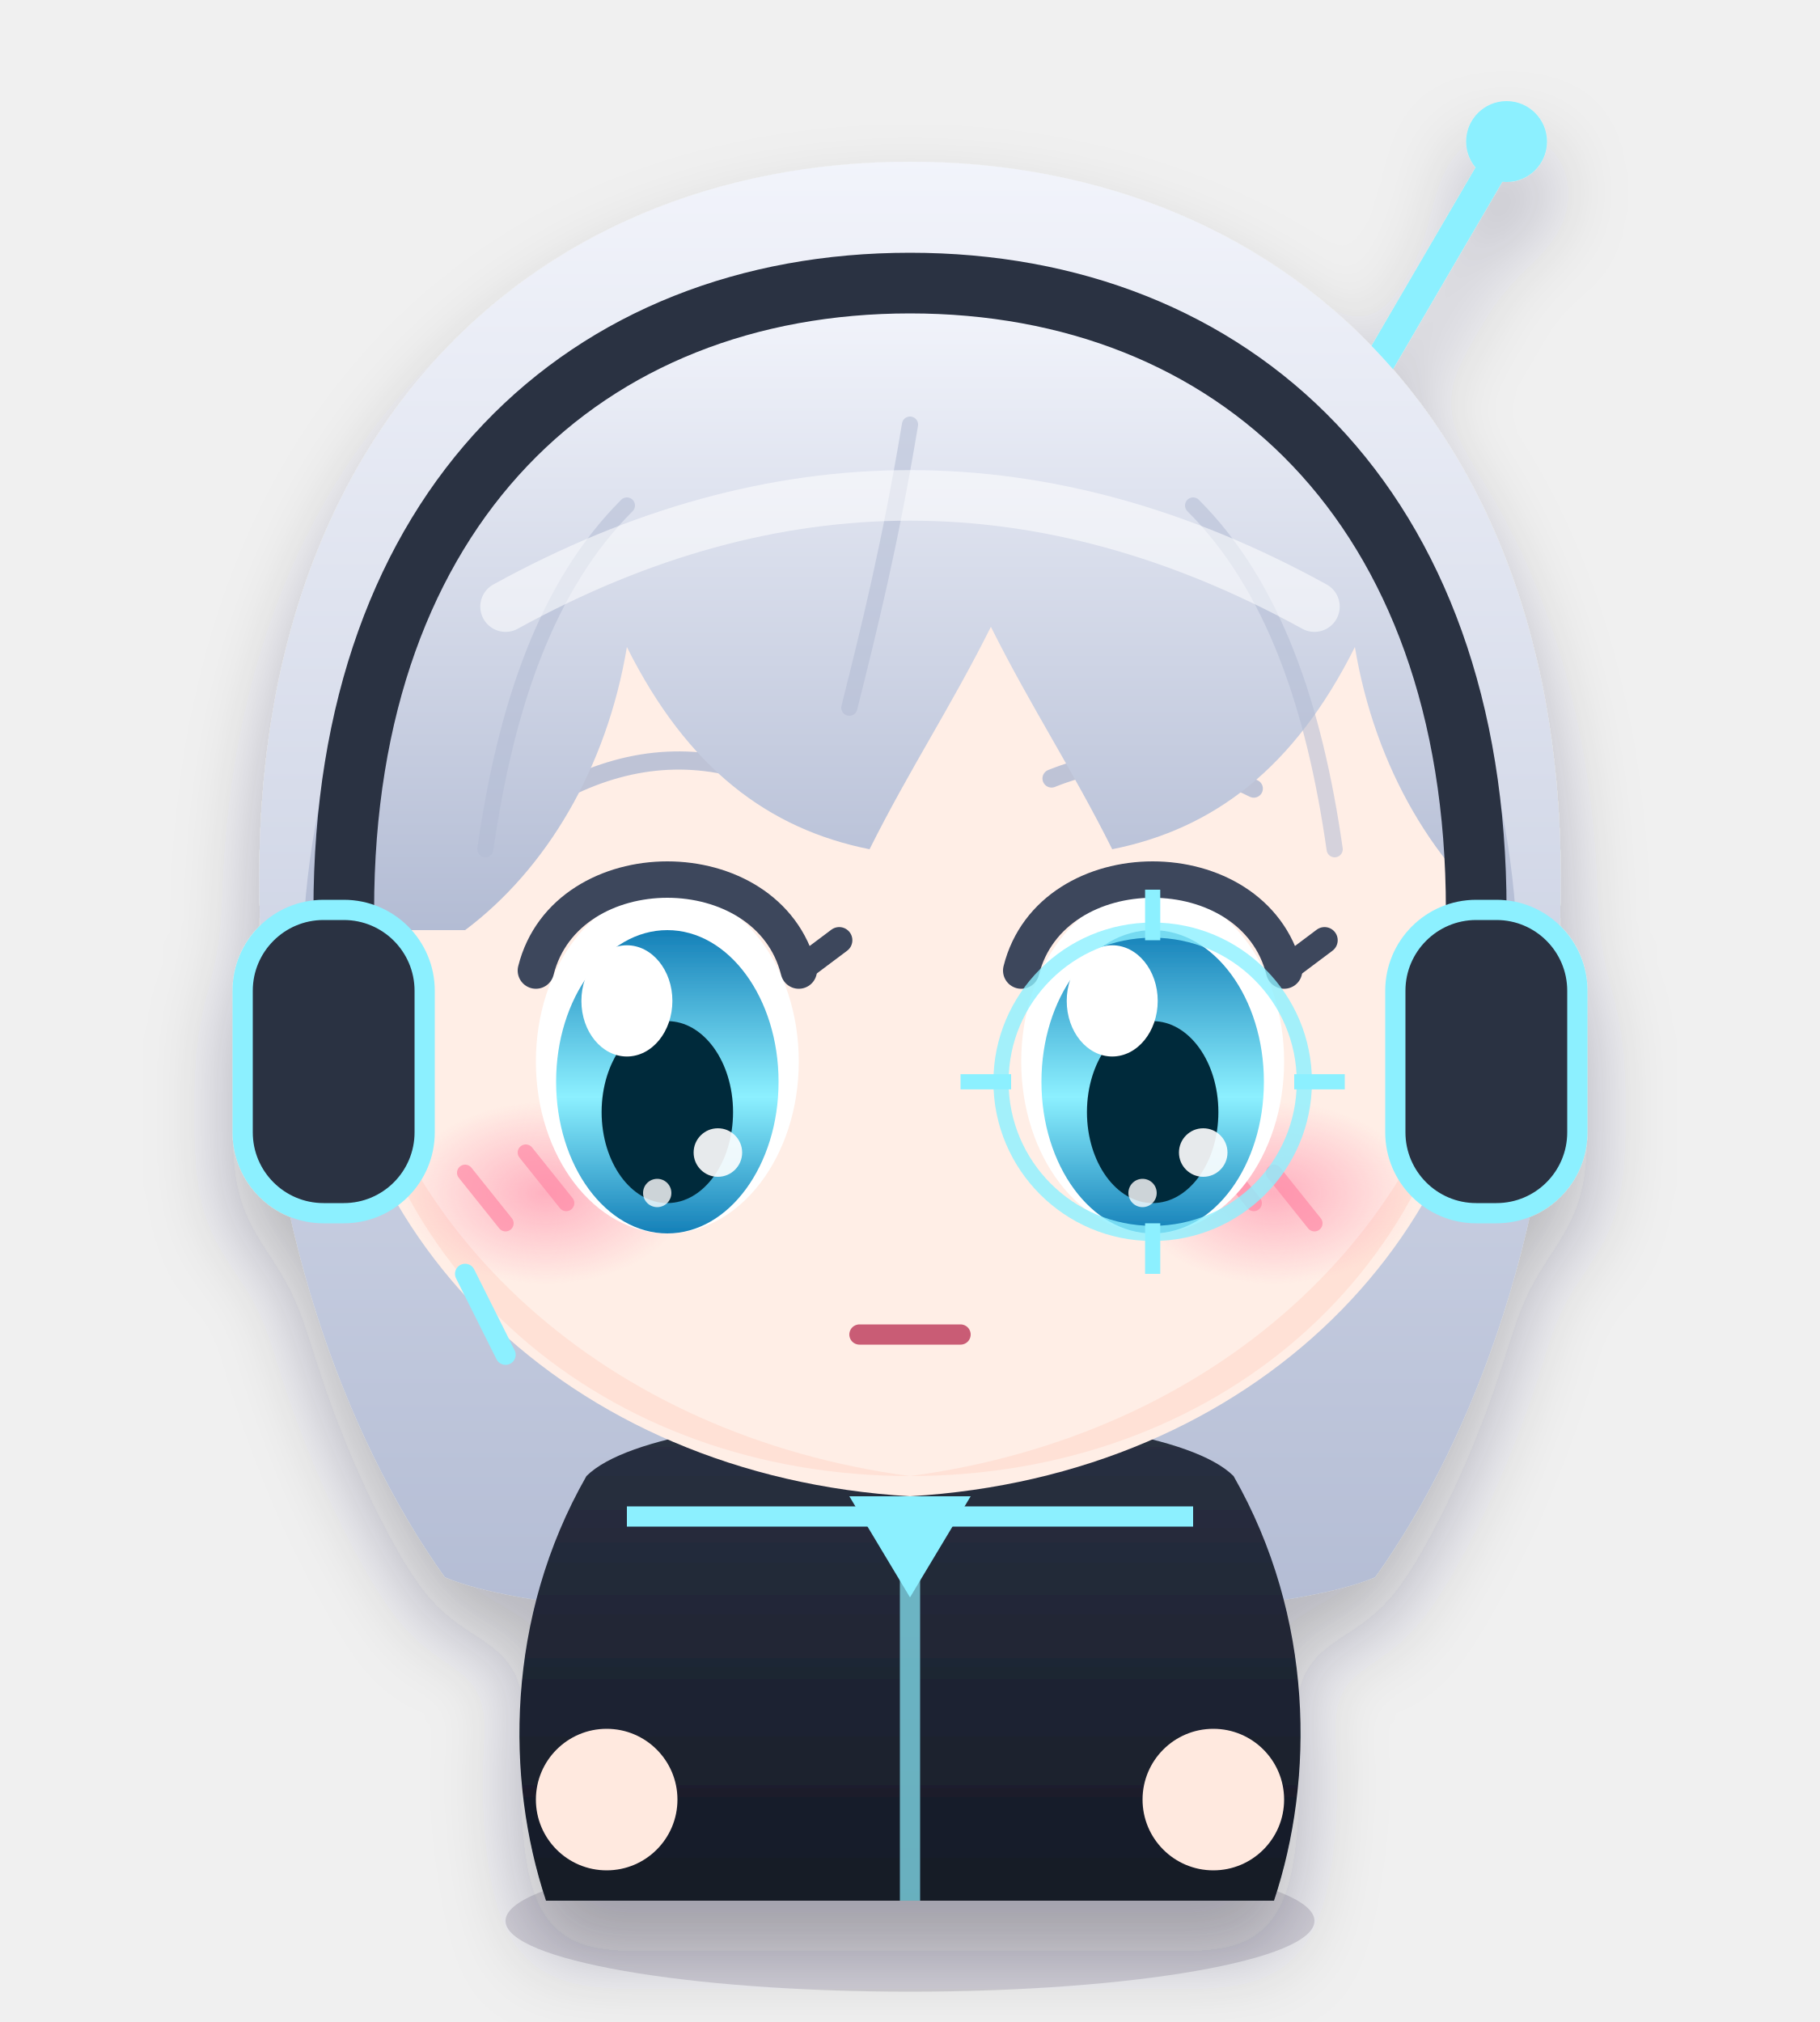
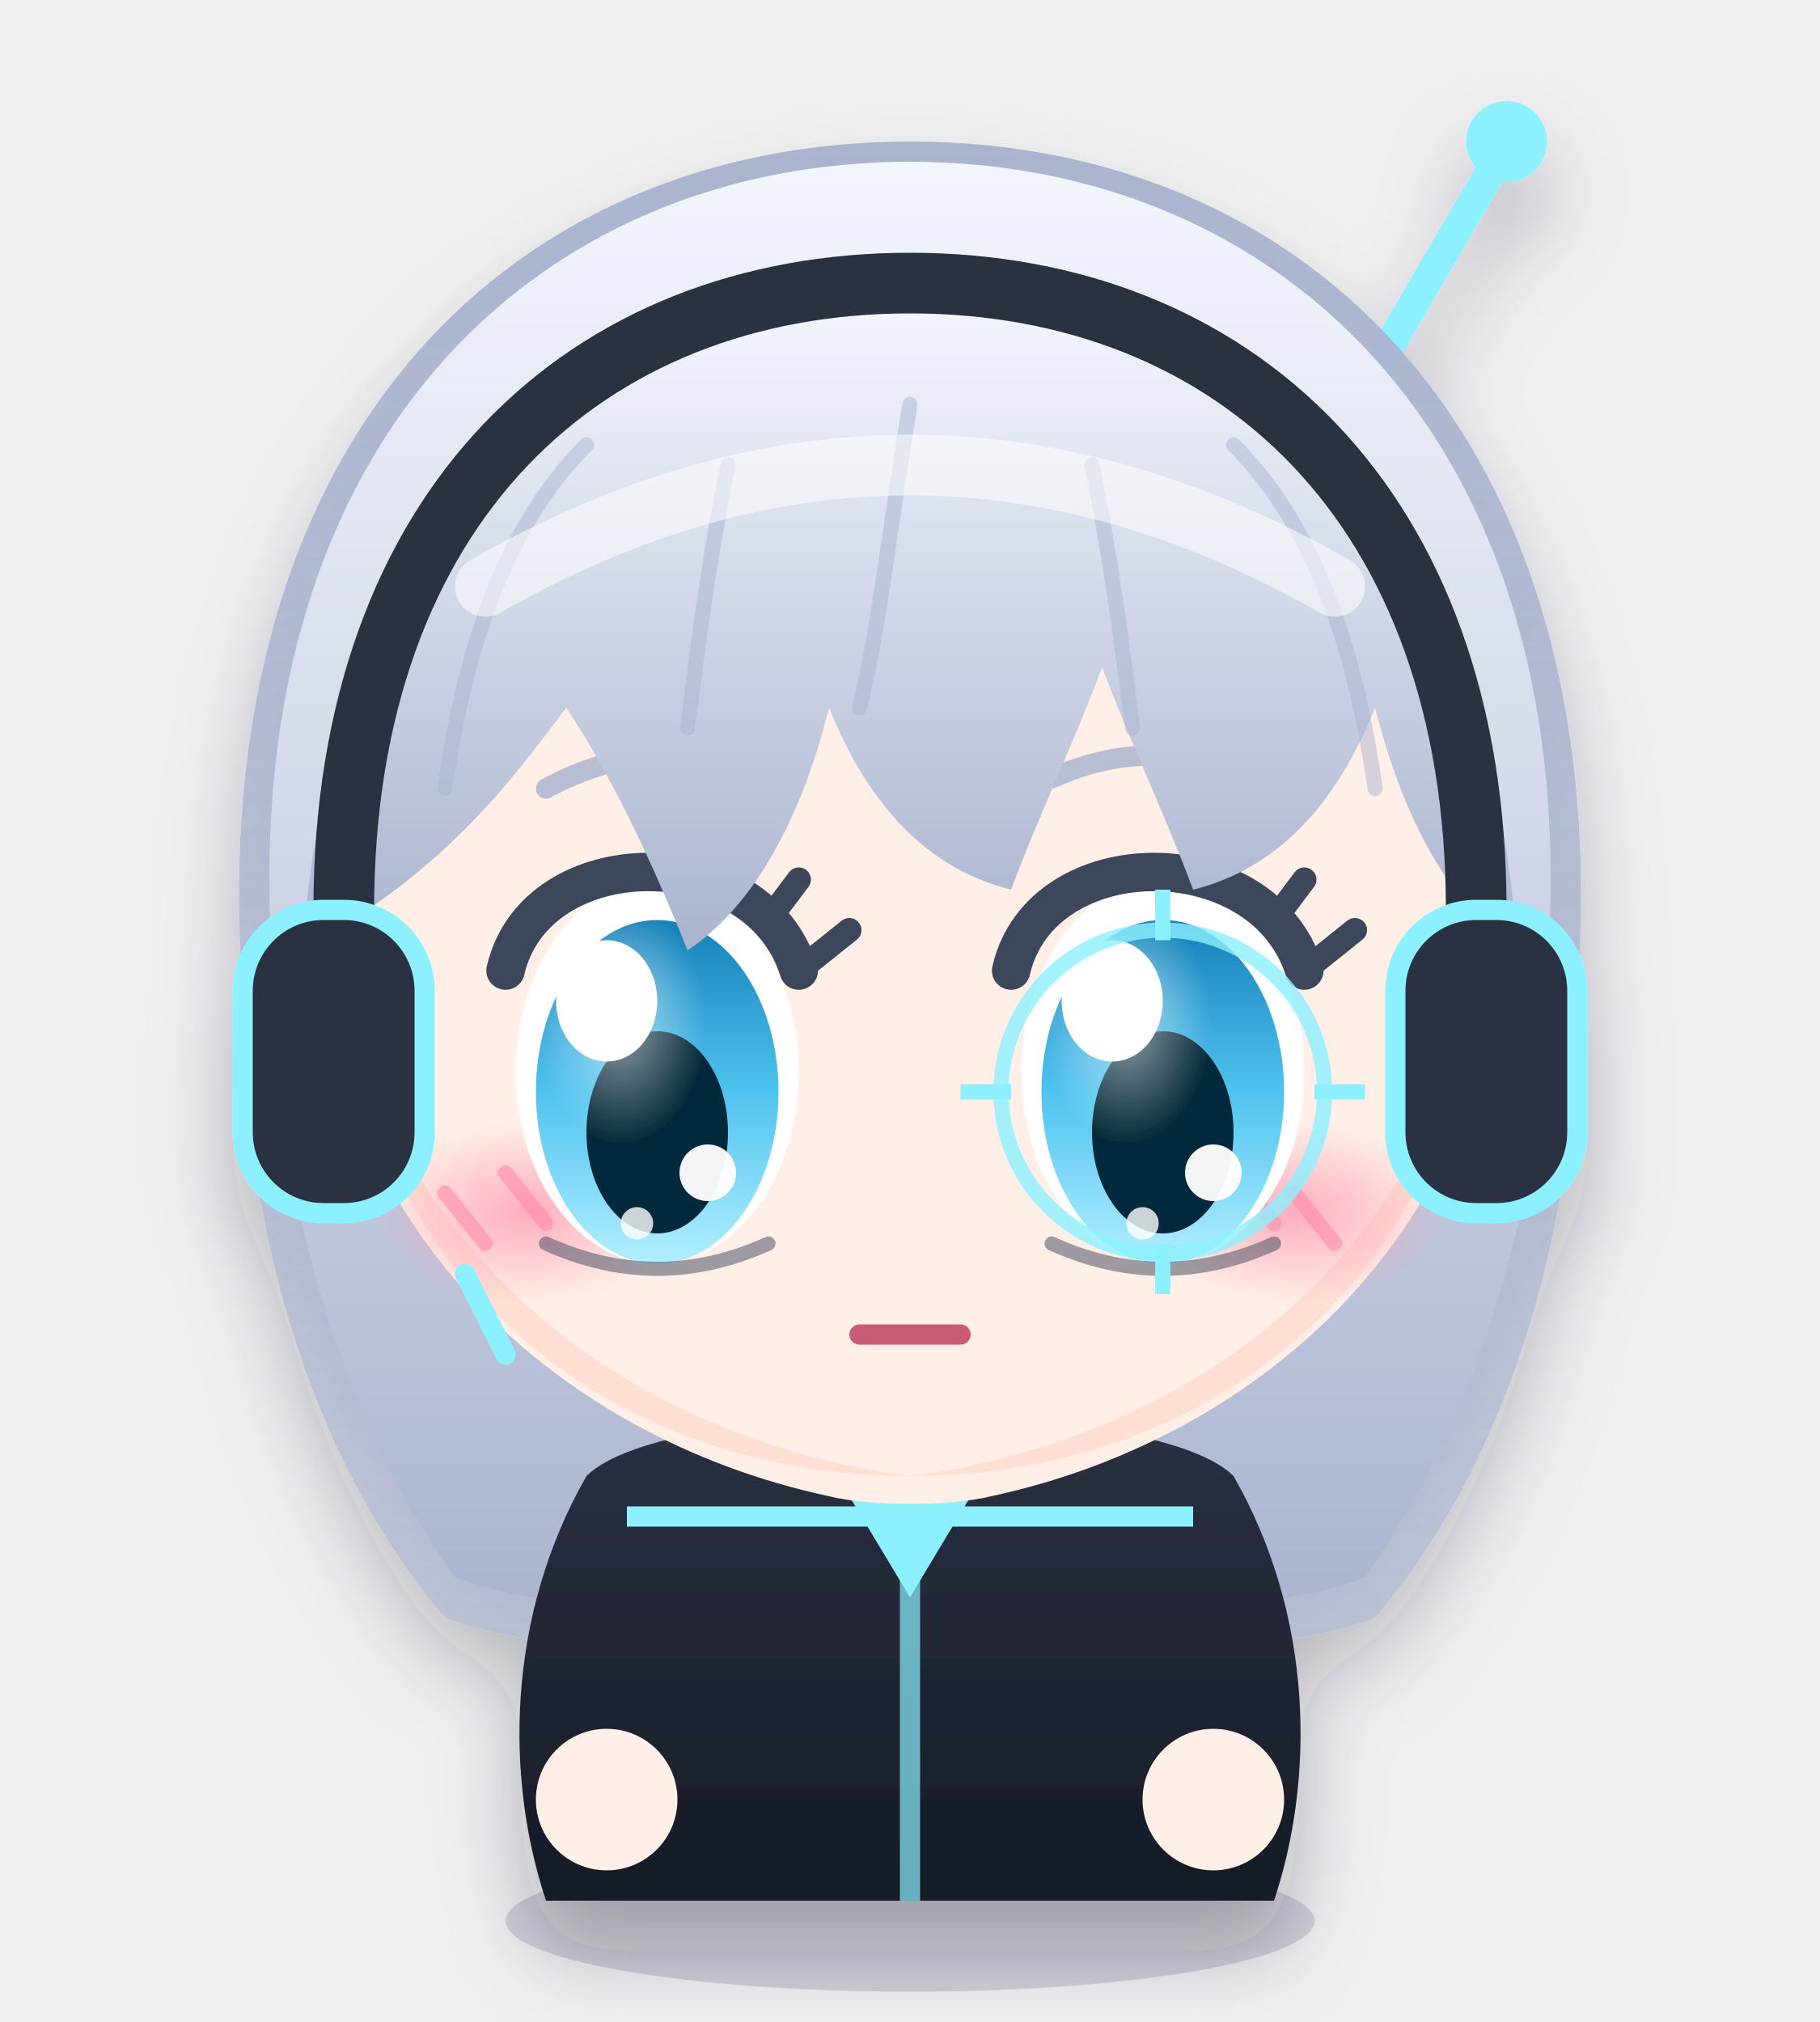
<svg xmlns="http://www.w3.org/2000/svg" viewBox="0 0 180 200" role="img" aria-label="银发机娘桌宠">
  <defs>
    <linearGradient id="mecha-h" x1="0" y1="0" x2="0" y2="1">
-       <stop stop-color="#f2f4fb" />
-       <stop offset="1" stop-color="#b3bcd4" />
+       <stop stop-color="#f4f6fd" />
+       <stop offset="1" stop-color="#aab4cf" />
+     </linearGradient>
+     <linearGradient id="mecha-h2" x1="0" y1="0" x2="0" y2="1">
+       <stop stop-color="#aab4cf" />
+       <stop offset="1" stop-color="#aab4cf" stop-opacity=".6" />
    </linearGradient>
    <linearGradient id="mecha-e" x1="0" y1="0" x2="0" y2="1">
      <stop stop-color="#1580b8" />
-       <stop offset=".55" stop-color="#8cf0ff" />
-       <stop offset="1" stop-color="#1580b8" />
+       <stop offset=".5" stop-color="#4fc3ef" />
+       <stop offset="1" stop-color="#b3efff" />
    </linearGradient>
    <linearGradient id="mecha-c" x1="0" y1="0" x2="0" y2="1">
      <stop stop-color="#2a3142" />
      <stop offset="1" stop-color="#151a26" />
    </linearGradient>
    <radialGradient id="mecha-b" cx=".5" cy=".5" r=".5">
-       <stop stop-color="#ff9db4" stop-opacity=".75" />
+       <stop stop-color="#ff9db4" stop-opacity=".8" />
      <stop offset="1" stop-color="#ff9db4" stop-opacity="0" />
+     </radialGradient>
+     <radialGradient id="mecha-g" cx=".35" cy=".3" r=".7">
+       <stop stop-color="#fff" stop-opacity=".55" />
+       <stop offset=".5" stop-color="#fff" stop-opacity="0" />
    </radialGradient>
    <filter id="mecha-s" x="-30%" y="-30%" width="160%" height="170%">
      <feDropShadow dx="0" dy="5" stdDeviation="4" flood-color="#2a2340" flood-opacity=".28" />
    </filter>
  </defs>
  <ellipse cx="90" cy="190" rx="40" ry="7" fill="#2a2340" opacity=".16" />
  <g filter="url(#mecha-s)">
    <path d="M134 40l14-24" stroke="#8cf0ff" stroke-width="3" stroke-linecap="round" />
    <circle cx="149" cy="14" r="4" fill="#8cf0ff" />
-     <path d="M26 96c-4-52 26-80 64-80s68 28 64 80c0 24-8 46-18 60-14 6-78 6-92 0-10-14-18-36-18-60z" fill="url(#mecha-h)" />
+     <path d="M24 98c-4-54 26-84 66-84s70 30 66 84c0 26-8 48-20 62-14 6-78 6-92 0-12-14-20-36-20-62z" fill="url(#mecha-h2)" />
+     <path d="M27 96c-4-52 26-80 63-80s67 28 63 80c0 24-8 46-18 60-14 6-76 6-90 0-10-14-18-36-18-60z" fill="url(#mecha-h)" />
    <path d="M58 146c-8 14-8 30-4 42h72c4-12 4-28-4-42-8-8-56-8-64 0z" fill="url(#mecha-c)" />
    <path d="M62 150h56" stroke="#8cf0ff" stroke-width="2" />
    <path d="M90 150v38" stroke="#8cf0ff" stroke-width="2" opacity=".7" />
    <path d="M84 148l6 10 6-10z" fill="#8cf0ff" />
-     <circle cx="60" cy="178" r="7" fill="#ffe9df" />
-     <circle cx="120" cy="178" r="7" fill="#ffe9df" />
-     <rect x="80" y="128" width="20" height="18" rx="6" fill="#ffdccd" />
-     <path d="M32 92c0-36 26-58 58-58s58 22 58 58c0 30-24 54-58 56-34-2-58-26-58-56z" fill="#ffeee6" />
-     <path d="M34 96c4 26 26 46 56 50-30 0-54-20-56-50z" fill="#ffd9cc" opacity=".6" />
-     <path d="M146 96c-4 26-26 46-56 50 30 0 54-20 56-50z" fill="#ffd9cc" opacity=".6" />
-     <ellipse cx="54" cy="118" rx="14" ry="9" fill="url(#mecha-b)" />
-     <ellipse cx="126" cy="118" rx="14" ry="9" fill="url(#mecha-b)" />
-     <path d="M46 116l4 5M52 114l4 5M120 114l4 5M126 116l4 5" stroke="#ff8aa6" stroke-width="1.6" stroke-linecap="round" opacity=".7" />
-     <ellipse cx="66" cy="105" rx="13" ry="17" fill="#fff" />
-     <ellipse cx="66" cy="107" rx="11" ry="15" fill="url(#mecha-e)" />
-     <ellipse cx="66" cy="110" rx="6.5" ry="9" fill="#062a3a" />
-     <ellipse cx="62" cy="99" rx="4.5" ry="5.5" fill="#fff" />
-     <circle cx="71" cy="114" r="2.4" fill="#fff" opacity=".9" />
-     <circle cx="65" cy="118" r="1.4" fill="#fff" opacity=".8" />
-     <path d="M53 96c3-12 23-12 26 0" stroke="#3c465c" stroke-width="3.6" fill="none" stroke-linecap="round" />
-     <path d="M79 96l4-3" stroke="#3c465c" stroke-width="2.6" stroke-linecap="round" />
-     <ellipse cx="114" cy="105" rx="13" ry="17" fill="#fff" />
-     <ellipse cx="114" cy="107" rx="11" ry="15" fill="url(#mecha-e)" />
-     <ellipse cx="114" cy="110" rx="6.5" ry="9" fill="#062a3a" />
-     <ellipse cx="110" cy="99" rx="4.5" ry="5.5" fill="#fff" />
-     <circle cx="119" cy="114" r="2.4" fill="#fff" opacity=".9" />
-     <circle cx="113" cy="118" r="1.4" fill="#fff" opacity=".8" />
-     <path d="M101 96c3-12 23-12 26 0" stroke="#3c465c" stroke-width="3.6" fill="none" stroke-linecap="round" />
-     <path d="M127 96l4-3" stroke="#3c465c" stroke-width="2.6" stroke-linecap="round" />
-     <path d="M56 78q10-5 20-1" stroke="#b3bcd4" stroke-width="1.8" fill="none" stroke-linecap="round" opacity=".85" />
-     <path d="M104 77q10-4 20 1" stroke="#b3bcd4" stroke-width="1.8" fill="none" stroke-linecap="round" opacity=".85" />
+     <circle cx="60" cy="178" r="7" fill="#ffefe6" />
+     <circle cx="120" cy="178" r="7" fill="#ffefe6" />
+     <rect x="80" y="128" width="20" height="18" rx="6" fill="#ffd9cc" />
+     <path d="M32 92c0-36 26-58 58-58s58 22 58 58c0 28-22 50-50 56-4 1-12 1-16 0-28-6-50-28-50-56z" fill="#ffefe6" />
+     <path d="M34 96c4 26 26 46 56 50-30 0-54-20-56-50z" fill="#ffd9cc" opacity=".7" />
+     <path d="M146 96c-4 26-26 46-56 50 30 0 54-20 56-50z" fill="#ffd9cc" opacity=".7" />
+     <ellipse cx="52" cy="120" rx="15" ry="9" fill="url(#mecha-b)" />
+     <ellipse cx="128" cy="120" rx="15" ry="9" fill="url(#mecha-b)" />
+     <path d="M44 118l4 5M50 116l4 5M122 116l4 5M128 118l4 5" stroke="#ff8aa6" stroke-width="1.5" stroke-linecap="round" opacity=".6" />
+     <ellipse cx="65" cy="106" rx="14" ry="19" fill="#fff" />
+     <ellipse cx="65" cy="108" rx="12" ry="17" fill="url(#mecha-e)" />
+     <ellipse cx="65" cy="112" rx="7" ry="10" fill="#062a3a" />
+     <ellipse cx="65" cy="108" rx="12" ry="17" fill="url(#mecha-g)" />
+     <ellipse cx="60" cy="99" rx="5" ry="6" fill="#fff" />
+     <circle cx="70" cy="116" r="2.8" fill="#fff" opacity=".95" />
+     <circle cx="63" cy="121" r="1.6" fill="#fff" opacity=".8" />
+     <path d="M50 96c3-13 25-13 29 0" stroke="#3c465c" stroke-width="3.8" fill="none" stroke-linecap="round" />
+     <path d="M79 96l5-4M76 91l3-4" stroke="#3c465c" stroke-width="2.4" stroke-linecap="round" />
+     <path d="M54 123q11 5 22 0" stroke="#3c465c" stroke-width="1.4" fill="none" stroke-linecap="round" opacity=".5" />
+     <ellipse cx="115" cy="106" rx="14" ry="19" fill="#fff" />
+     <ellipse cx="115" cy="108" rx="12" ry="17" fill="url(#mecha-e)" />
+     <ellipse cx="115" cy="112" rx="7" ry="10" fill="#062a3a" />
+     <ellipse cx="115" cy="108" rx="12" ry="17" fill="url(#mecha-g)" />
+     <ellipse cx="110" cy="99" rx="5" ry="6" fill="#fff" />
+     <circle cx="120" cy="116" r="2.8" fill="#fff" opacity=".95" />
+     <circle cx="113" cy="121" r="1.6" fill="#fff" opacity=".8" />
+     <path d="M100 96c3-13 25-13 29 0" stroke="#3c465c" stroke-width="3.8" fill="none" stroke-linecap="round" />
+     <path d="M129 96l5-4M126 91l3-4" stroke="#3c465c" stroke-width="2.4" stroke-linecap="round" />
+     <path d="M104 123q11 5 22 0" stroke="#3c465c" stroke-width="1.4" fill="none" stroke-linecap="round" opacity=".5" />
+     <path d="M54 78q11-6 22-1" stroke="#aab4cf" stroke-width="2" fill="none" stroke-linecap="round" opacity=".85" />
+     <path d="M104 77q11-5 22 1" stroke="#aab4cf" stroke-width="2" fill="none" stroke-linecap="round" opacity=".85" />
    <path d="M85 132h10" stroke="#c95c74" stroke-width="2" stroke-linecap="round" />
-     <path d="M30 92c2-38 28-62 60-62s58 24 60 62c-8-6-14-16-16-28-6 12-14 18-24 20-4-8-8-14-12-22-4 8-8 14-12 22-10-2-18-8-24-20-2 12-8 22-16 28z" fill="url(#mecha-h)" />
-     <path d="M62 50c-8 8-12 20-14 34M118 50c8 8 12 20 14 34M90 42c-2 12-4 20-6 28" stroke="#b3bcd4" stroke-width="1.6" fill="none" stroke-linecap="round" opacity=".55" />
-     <path d="M50 60q40-22 80 0" stroke="#ffffff" stroke-width="5" fill="none" stroke-linecap="round" opacity=".55" />
+     <path d="M30 94c2-40 28-64 60-64s58 24 60 64c-6-4-11-12-14-24-4 10-10 16-18 18-3-8-6-14-9-22-3 8-6 14-9 22-8-2-14-8-18-18-3 12-8 20-14 24-4-10-8-18-12-24-6 8-12 16-26 24z" fill="url(#mecha-h)" />
+     <path d="M58 44c-8 8-12 20-14 34M122 44c8 8 12 20 14 34M90 40c-2 12-3 22-5 30M72 46c-2 10-3 18-4 26M108 46c2 10 3 18 4 26" stroke="#aab4cf" stroke-width="1.5" fill="none" stroke-linecap="round" opacity=".5" />
+     <path d="M48 58q42-24 84 0" stroke="#ffffff" stroke-width="6" fill="none" stroke-linecap="round" opacity=".55" />
    <path d="M34 90c0-40 24-62 56-62s56 22 56 62" stroke="#2a3142" stroke-width="6" fill="none" />
    <rect x="24" y="90" width="18" height="30" rx="8" fill="#2a3142" stroke="#8cf0ff" stroke-width="2" />
    <rect x="138" y="90" width="18" height="30" rx="8" fill="#2a3142" stroke="#8cf0ff" stroke-width="2" />
-     <circle cx="114" cy="107" r="15" stroke="#8cf0ff" stroke-width="1.5" fill="none" opacity=".8" />
-     <path d="M114 88v5M114 121v5M95 107h5M128 107h5" stroke="#8cf0ff" stroke-width="1.5" />
+     <circle cx="115" cy="108" r="16" stroke="#8cf0ff" stroke-width="1.5" fill="none" opacity=".8" />
+     <path d="M115 88v5M115 123v5M95 108h5M130 108h5" stroke="#8cf0ff" stroke-width="1.5" />
    <path d="M46 126l4 8" stroke="#8cf0ff" stroke-width="2" stroke-linecap="round" />
  </g>
</svg>
